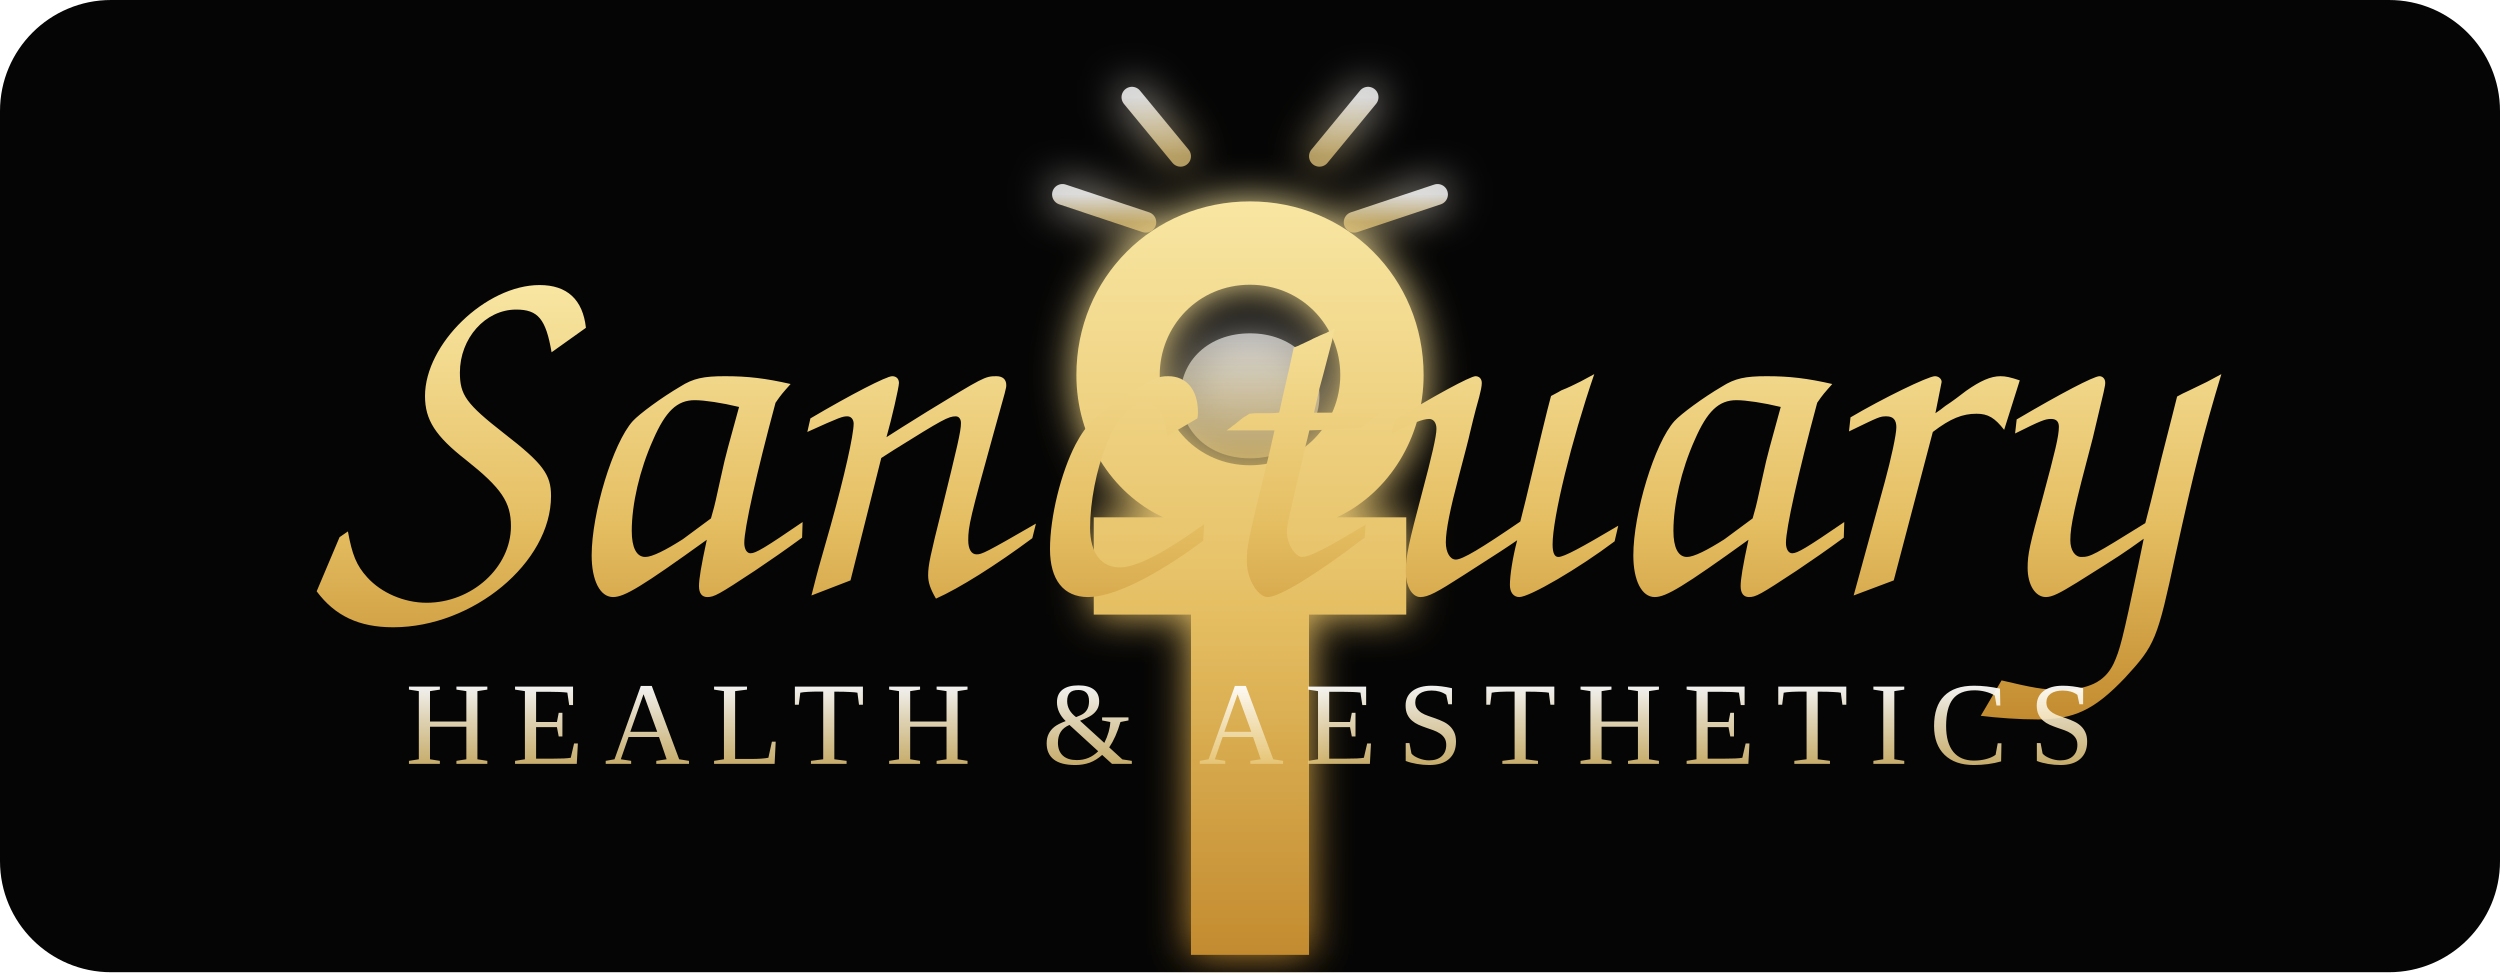
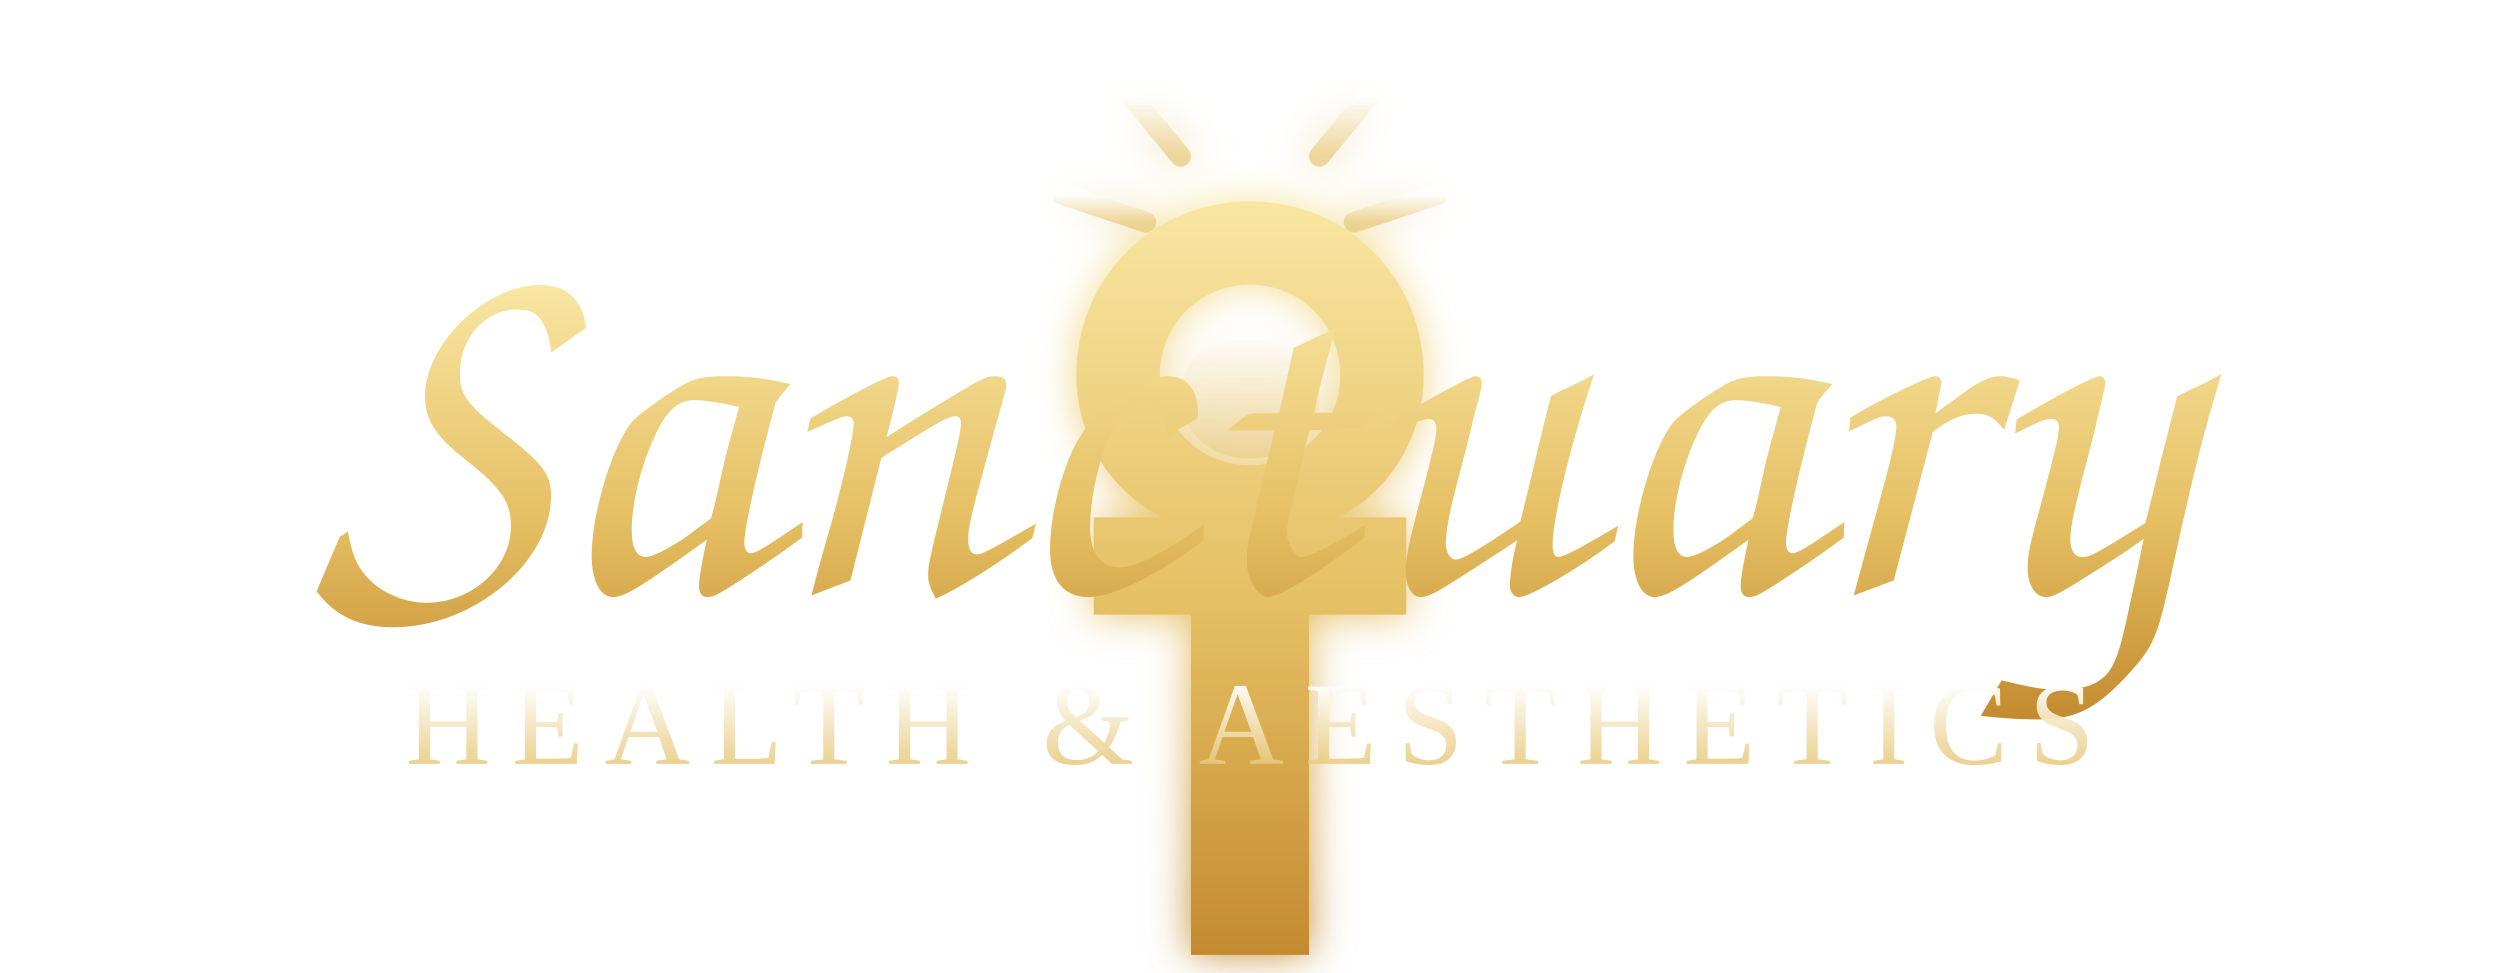
<svg xmlns="http://www.w3.org/2000/svg" width="720" height="280" viewBox="0 0 720 280" role="img" aria-labelledby="title desc">
  <defs>
    <linearGradient id="goldGradient" x1="0%" y1="0%" x2="0%" y2="100%">
      <stop offset="0%" stop-color="#f8e6a2" />
      <stop offset="55%" stop-color="#e5be62" />
      <stop offset="100%" stop-color="#c38b2f" />
    </linearGradient>
    <linearGradient id="accentGradient" x1="0%" y1="0%" x2="0%" y2="100%">
      <stop offset="0%" stop-color="#ffffff" stop-opacity="0.95" />
      <stop offset="100%" stop-color="#e8c97b" stop-opacity="0.85" />
    </linearGradient>
    <filter id="glow" x="-30%" y="-30%" width="160%" height="160%">
      <feGaussianBlur stdDeviation="6" result="coloredBlur" />
      <feMerge>
        <feMergeNode in="coloredBlur" />
        <feMergeNode in="SourceGraphic" />
      </feMerge>
    </filter>
  </defs>
-   <rect width="720" height="280" rx="32" ry="32" fill="#050505" />
  <g transform="translate(360 116)" filter="url(#glow)">
    <path d="M0-58c-28 0-50 22-50 50 0 18 10 34 25 41h-20v28h28v98h34v-98h28v-28h-20c15-7 25-23 25-41 0-28-22-50-50-50zm0 24c15 0 26 12 26 26s-11 26-26 26-26-12-26-26 11-26 26-26z" fill="url(#goldGradient)" />
    <path d="M0-20c12 0 20 8 20 18 0 10-8 18-20 18s-20-8-20-18c0-10 8-18 20-18z" fill="url(#accentGradient)" opacity="0.65" />
    <g stroke="url(#accentGradient)" stroke-linecap="round" stroke-width="6" opacity="0.85">
      <line x1="0" y1="-95" x2="0" y2="-74" />
      <line x1="-34" y1="-88" x2="-20" y2="-71" />
      <line x1="34" y1="-88" x2="20" y2="-71" />
      <line x1="-54" y1="-60" x2="-30" y2="-52" />
      <line x1="54" y1="-60" x2="30" y2="-52" />
    </g>
  </g>
  <g transform="translate(360 170)">
    <text text-anchor="middle" fill="url(#goldGradient)" font-family="'Great Vibes','Pacifico','Brush Script MT',cursive" font-size="150">
      Sanctuary
    </text>
  </g>
  <g transform="translate(360 220)">
    <text text-anchor="middle" fill="url(#accentGradient)" font-family="'Cinzel','Playfair Display','Times New Roman',serif" font-size="34" letter-spacing="6">
      HEALTH &amp; AESTHETICS
    </text>
  </g>
</svg>
